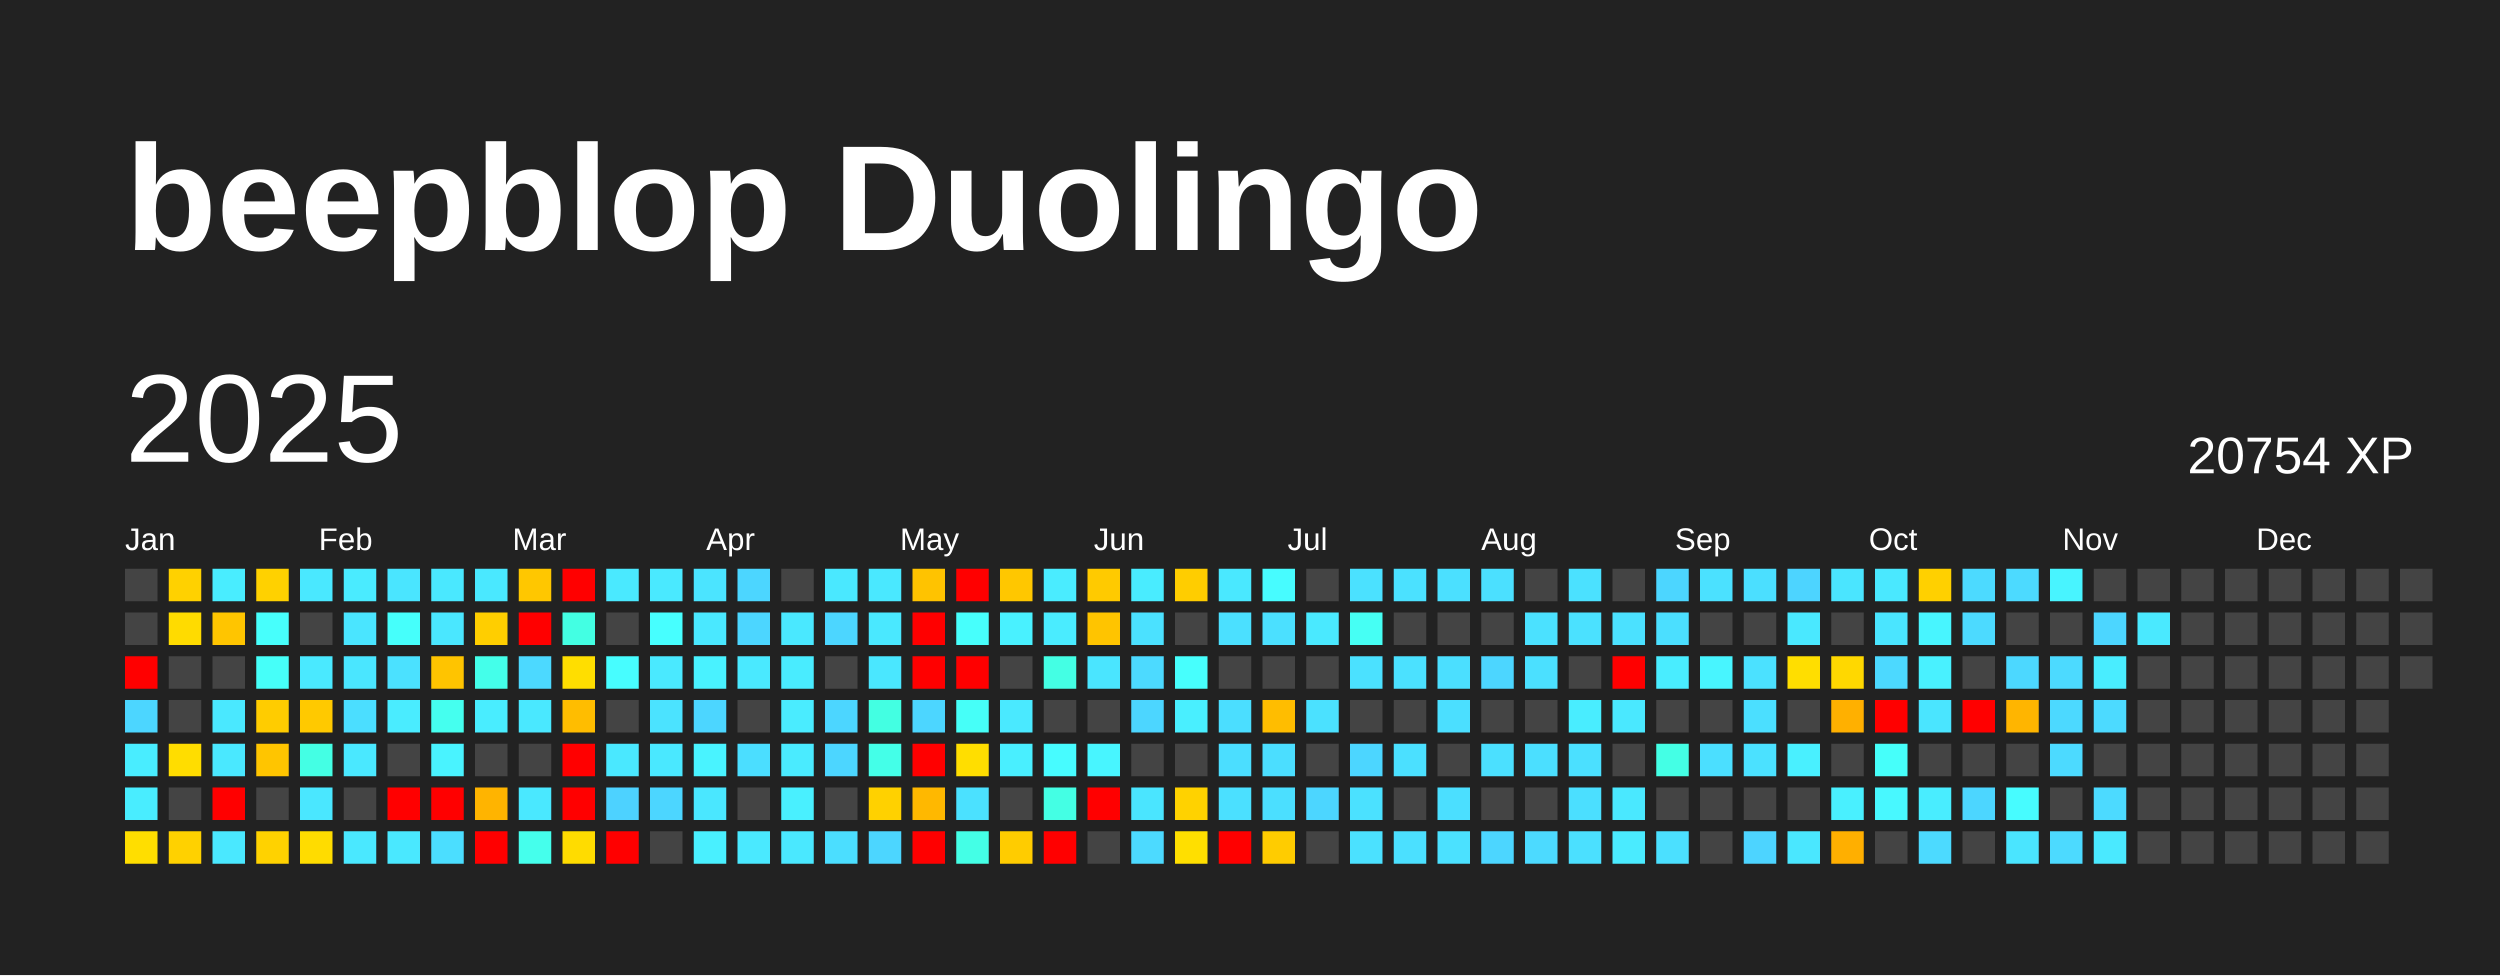
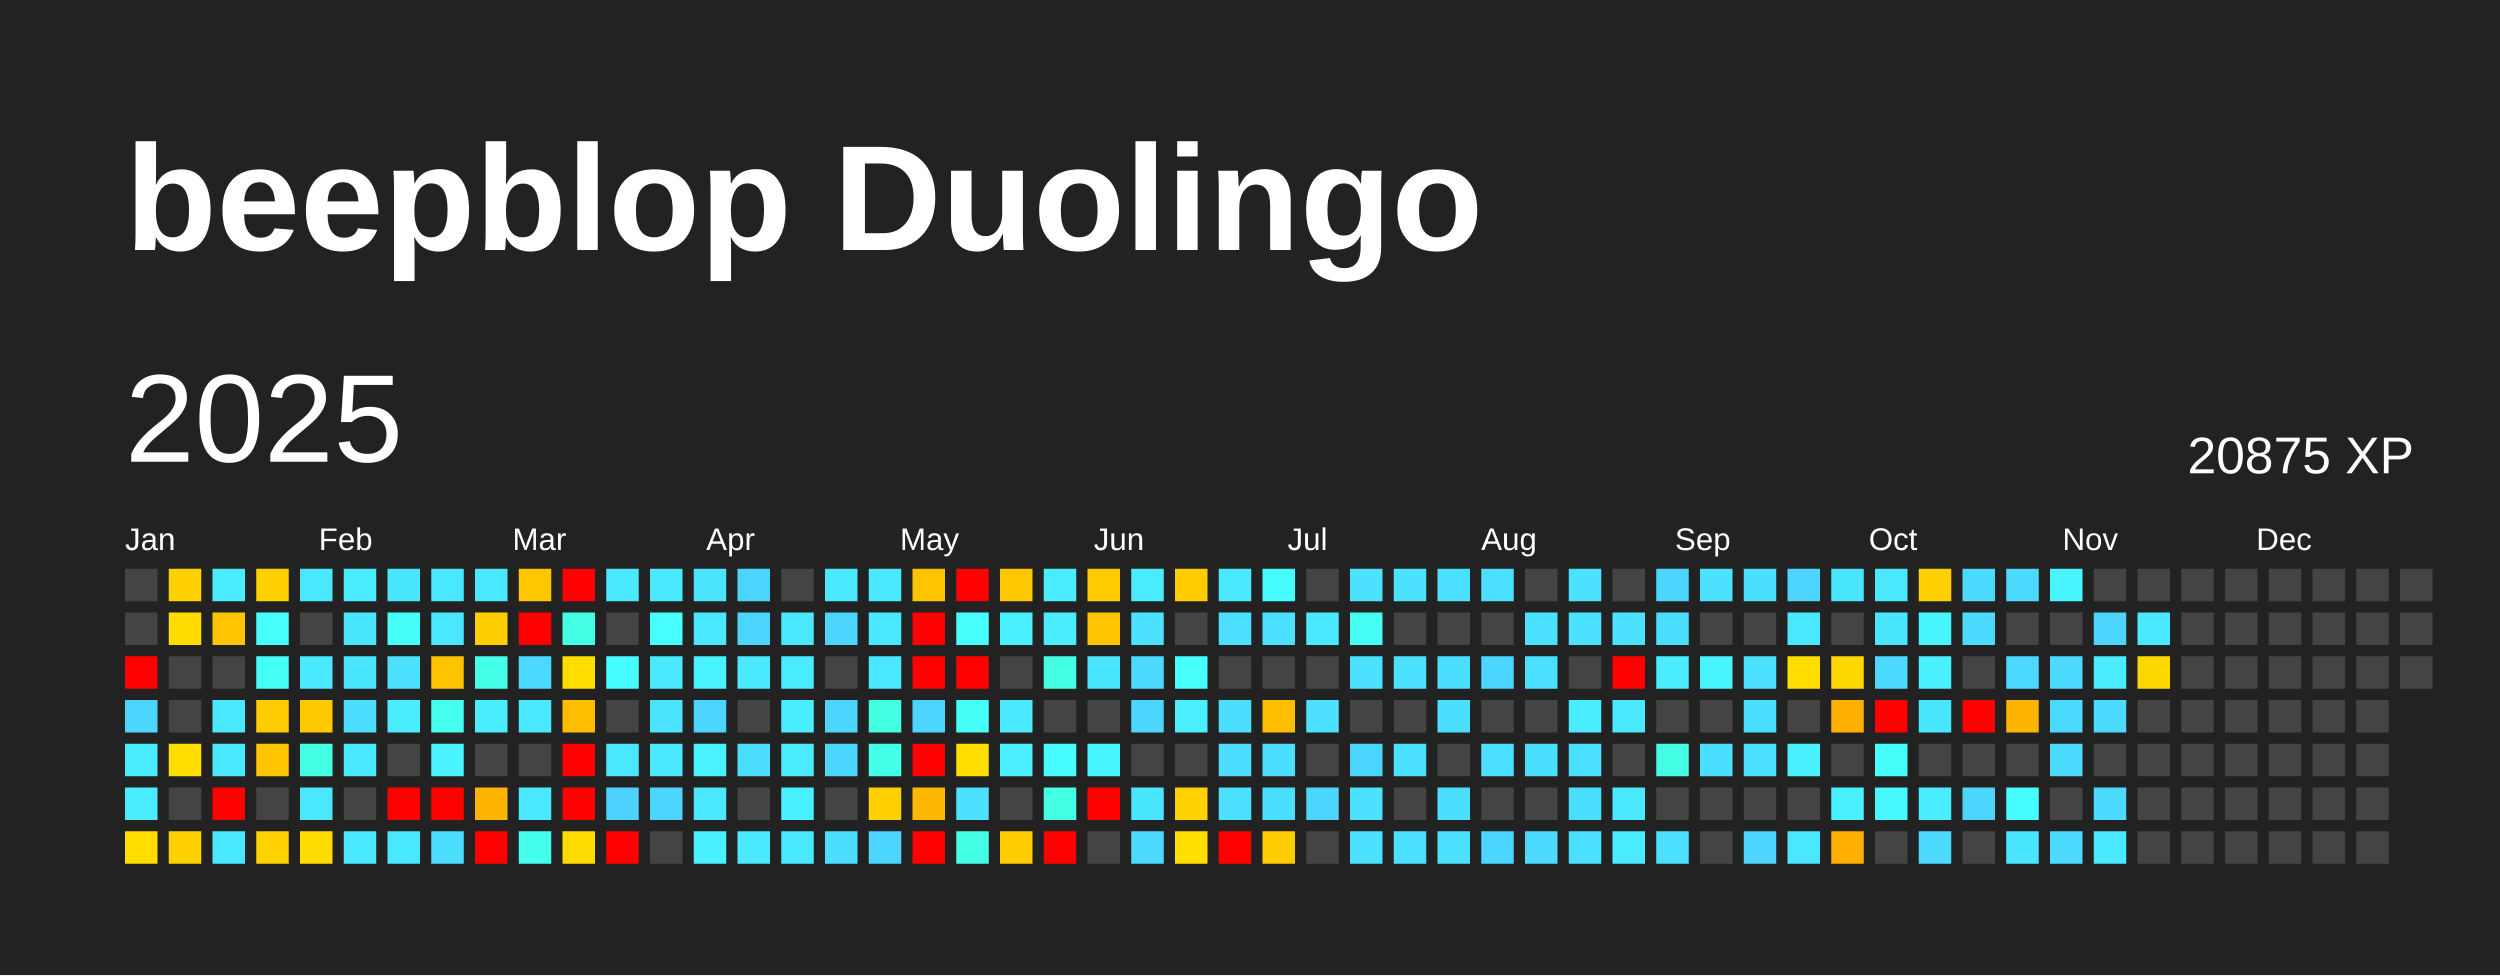
<svg xmlns="http://www.w3.org/2000/svg" baseProfile="full" height="78mm" version="1.1" viewBox="0,0,200,78" width="200mm">
  <defs />
  <rect fill="#222222" height="78" width="200" x="0" y="0" />
  <text fill="#FFFFFF" style="font-size:12px; font-family:Arial; font-weight:bold;" x="10" y="20">beepblop Duolingo</text>
  <text dominant-baseline="hanging" fill="#FFFFFF" style="font-size:10.0px; font-family:Arial;" x="10" y="30">2025</text>
-   <text dominant-baseline="hanging" fill="#FFFFFF" style="font-size:4.125px; font-family:Arial;" x="175" y="35">20754 XP</text>
+   <text dominant-baseline="hanging" fill="#FFFFFF" style="font-size:4.125px; font-family:Arial;" x="175" y="35">20875 XP</text>
  <text fill="#FFFFFF" style="font-size:2.5px; font-family:Arial" x="10.0" y="44">Jan</text>
  <text fill="#FFFFFF" style="font-size:2.5px; font-family:Arial" x="25.5" y="44">Feb</text>
  <text fill="#FFFFFF" style="font-size:2.5px; font-family:Arial" x="41.0" y="44">Mar</text>
  <text fill="#FFFFFF" style="font-size:2.5px; font-family:Arial" x="56.5" y="44">Apr</text>
  <text fill="#FFFFFF" style="font-size:2.5px; font-family:Arial" x="72.0" y="44">May</text>
  <text fill="#FFFFFF" style="font-size:2.5px; font-family:Arial" x="87.5" y="44">Jun</text>
  <text fill="#FFFFFF" style="font-size:2.5px; font-family:Arial" x="103.0" y="44">Jul</text>
  <text fill="#FFFFFF" style="font-size:2.5px; font-family:Arial" x="118.5" y="44">Aug</text>
  <text fill="#FFFFFF" style="font-size:2.5px; font-family:Arial" x="134.0" y="44">Sep</text>
  <text fill="#FFFFFF" style="font-size:2.5px; font-family:Arial" x="149.5" y="44">Oct</text>
  <text fill="#FFFFFF" style="font-size:2.5px; font-family:Arial" x="165.0" y="44">Nov</text>
  <text fill="#FFFFFF" style="font-size:2.5px; font-family:Arial" x="180.5" y="44">Dec</text>
  <rect fill="#444444" height="2.6" width="2.6" x="10.0" y="45.5" />
  <rect fill="#444444" height="2.6" width="2.6" x="10.0" y="49.0" />
  <rect fill="red" height="2.6" width="2.6" x="10.0" y="52.5" />
  <rect fill="#4cd6ff" height="2.6" width="2.6" x="10.0" y="56.0" />
  <rect fill="#49edff" height="2.6" width="2.6" x="10.0" y="59.5" />
  <rect fill="#49edff" height="2.6" width="2.6" x="10.0" y="63.0" />
  <rect fill="#ffde00" height="2.6" width="2.6" x="10.0" y="66.5" />
  <rect fill="#ffd100" height="2.6" width="2.6" x="13.5" y="45.5" />
  <rect fill="#ffdb00" height="2.6" width="2.6" x="13.5" y="49.0" />
  <rect fill="#444444" height="2.6" width="2.6" x="13.5" y="52.5" />
  <rect fill="#444444" height="2.6" width="2.6" x="13.5" y="56.0" />
  <rect fill="#ffdd00" height="2.6" width="2.6" x="13.5" y="59.5" />
  <rect fill="#444444" height="2.6" width="2.6" x="13.5" y="63.0" />
  <rect fill="#ffd100" height="2.6" width="2.6" x="13.5" y="66.5" />
  <rect fill="#49edff" height="2.6" width="2.6" x="17.0" y="45.5" />
  <rect fill="#ffc500" height="2.6" width="2.6" x="17.0" y="49.0" />
  <rect fill="#444444" height="2.6" width="2.6" x="17.0" y="52.5" />
  <rect fill="#4ae8ff" height="2.6" width="2.6" x="17.0" y="56.0" />
  <rect fill="#4ae8ff" height="2.6" width="2.6" x="17.0" y="59.5" />
  <rect fill="red" height="2.6" width="2.6" x="17.0" y="63.0" />
  <rect fill="#4ae8ff" height="2.6" width="2.6" x="17.0" y="66.5" />
  <rect fill="#ffd100" height="2.6" width="2.6" x="20.5" y="45.5" />
  <rect fill="#47fffc" height="2.6" width="2.6" x="20.5" y="49.0" />
  <rect fill="#46fff9" height="2.6" width="2.6" x="20.5" y="52.5" />
  <rect fill="#ffcc00" height="2.6" width="2.6" x="20.5" y="56.0" />
  <rect fill="#ffc500" height="2.6" width="2.6" x="20.5" y="59.5" />
  <rect fill="#444444" height="2.6" width="2.6" x="20.5" y="63.0" />
  <rect fill="#ffd200" height="2.6" width="2.6" x="20.5" y="66.5" />
  <rect fill="#4ae8ff" height="2.6" width="2.6" x="24.0" y="45.5" />
  <rect fill="#444444" height="2.6" width="2.6" x="24.0" y="49.0" />
  <rect fill="#4ae9ff" height="2.6" width="2.6" x="24.0" y="52.5" />
  <rect fill="#ffc900" height="2.6" width="2.6" x="24.0" y="56.0" />
  <rect fill="#44ffe4" height="2.6" width="2.6" x="24.0" y="59.5" />
  <rect fill="#4ae7ff" height="2.6" width="2.6" x="24.0" y="63.0" />
  <rect fill="#ffdc00" height="2.6" width="2.6" x="24.0" y="66.5" />
  <rect fill="#4aebff" height="2.6" width="2.6" x="27.5" y="45.5" />
  <rect fill="#4ae5ff" height="2.6" width="2.6" x="27.5" y="49.0" />
  <rect fill="#4ae6ff" height="2.6" width="2.6" x="27.5" y="52.5" />
  <rect fill="#4bdeff" height="2.6" width="2.6" x="27.5" y="56.0" />
  <rect fill="#4ae8ff" height="2.6" width="2.6" x="27.5" y="59.5" />
  <rect fill="#444444" height="2.6" width="2.6" x="27.5" y="63.0" />
  <rect fill="#4ae8ff" height="2.6" width="2.6" x="27.5" y="66.5" />
  <rect fill="#4ae5ff" height="2.6" width="2.6" x="31.0" y="45.5" />
  <rect fill="#46fffb" height="2.6" width="2.6" x="31.0" y="49.0" />
  <rect fill="#4be1ff" height="2.6" width="2.6" x="31.0" y="52.5" />
  <rect fill="#4aecff" height="2.6" width="2.6" x="31.0" y="56.0" />
  <rect fill="#444444" height="2.6" width="2.6" x="31.0" y="59.5" />
  <rect fill="red" height="2.6" width="2.6" x="31.0" y="63.0" />
  <rect fill="#4ae8ff" height="2.6" width="2.6" x="31.0" y="66.5" />
  <rect fill="#4ae8ff" height="2.6" width="2.6" x="34.5" y="45.5" />
  <rect fill="#4ae7ff" height="2.6" width="2.6" x="34.5" y="49.0" />
  <rect fill="#ffc400" height="2.6" width="2.6" x="34.5" y="52.5" />
  <rect fill="#45ffef" height="2.6" width="2.6" x="34.5" y="56.0" />
  <rect fill="#49f3ff" height="2.6" width="2.6" x="34.5" y="59.5" />
  <rect fill="red" height="2.6" width="2.6" x="34.5" y="63.0" />
  <rect fill="#4bdeff" height="2.6" width="2.6" x="34.5" y="66.5" />
  <rect fill="#4ae8ff" height="2.6" width="2.6" x="38.0" y="45.5" />
  <rect fill="#ffce00" height="2.6" width="2.6" x="38.0" y="49.0" />
  <rect fill="#44ffea" height="2.6" width="2.6" x="38.0" y="52.5" />
  <rect fill="#49edff" height="2.6" width="2.6" x="38.0" y="56.0" />
  <rect fill="#444444" height="2.6" width="2.6" x="38.0" y="59.5" />
  <rect fill="#ffb400" height="2.6" width="2.6" x="38.0" y="63.0" />
  <rect fill="red" height="2.6" width="2.6" x="38.0" y="66.5" />
  <rect fill="#ffc700" height="2.6" width="2.6" x="41.5" y="45.5" />
  <rect fill="red" height="2.6" width="2.6" x="41.5" y="49.0" />
  <rect fill="#4cd9ff" height="2.6" width="2.6" x="41.5" y="52.5" />
  <rect fill="#4ae8ff" height="2.6" width="2.6" x="41.5" y="56.0" />
  <rect fill="#444444" height="2.6" width="2.6" x="41.5" y="59.5" />
  <rect fill="#4ae8ff" height="2.6" width="2.6" x="41.5" y="63.0" />
  <rect fill="#45ffec" height="2.6" width="2.6" x="41.5" y="66.5" />
  <rect fill="red" height="2.6" width="2.6" x="45.0" y="45.5" />
  <rect fill="#43ffe3" height="2.6" width="2.6" x="45.0" y="49.0" />
  <rect fill="#ffde00" height="2.6" width="2.6" x="45.0" y="52.5" />
  <rect fill="#ffbd00" height="2.6" width="2.6" x="45.0" y="56.0" />
  <rect fill="red" height="2.6" width="2.6" x="45.0" y="59.5" />
  <rect fill="red" height="2.6" width="2.6" x="45.0" y="63.0" />
  <rect fill="#ffdc00" height="2.6" width="2.6" x="45.0" y="66.5" />
  <rect fill="#4ae9ff" height="2.6" width="2.6" x="48.5" y="45.5" />
  <rect fill="#444444" height="2.6" width="2.6" x="48.5" y="49.0" />
  <rect fill="#47fdff" height="2.6" width="2.6" x="48.5" y="52.5" />
  <rect fill="#444444" height="2.6" width="2.6" x="48.5" y="56.0" />
  <rect fill="#4ae8ff" height="2.6" width="2.6" x="48.5" y="59.5" />
  <rect fill="#4dd2ff" height="2.6" width="2.6" x="48.5" y="63.0" />
  <rect fill="red" height="2.6" width="2.6" x="48.5" y="66.5" />
  <rect fill="#4ae9ff" height="2.6" width="2.6" x="52.0" y="45.5" />
  <rect fill="#47ffff" height="2.6" width="2.6" x="52.0" y="49.0" />
  <rect fill="#4ae9ff" height="2.6" width="2.6" x="52.0" y="52.5" />
  <rect fill="#4be3ff" height="2.6" width="2.6" x="52.0" y="56.0" />
  <rect fill="#4ae8ff" height="2.6" width="2.6" x="52.0" y="59.5" />
  <rect fill="#4cd6ff" height="2.6" width="2.6" x="52.0" y="63.0" />
  <rect fill="#444444" height="2.6" width="2.6" x="52.0" y="66.5" />
  <rect fill="#4be4ff" height="2.6" width="2.6" x="55.5" y="45.5" />
  <rect fill="#4ae8ff" height="2.6" width="2.6" x="55.5" y="49.0" />
  <rect fill="#49f2ff" height="2.6" width="2.6" x="55.5" y="52.5" />
  <rect fill="#4cd6ff" height="2.6" width="2.6" x="55.5" y="56.0" />
  <rect fill="#49f3ff" height="2.6" width="2.6" x="55.5" y="59.5" />
  <rect fill="#4ae7ff" height="2.6" width="2.6" x="55.5" y="63.0" />
  <rect fill="#49f0ff" height="2.6" width="2.6" x="55.5" y="66.5" />
  <rect fill="#4cd6ff" height="2.6" width="2.6" x="59.0" y="45.5" />
  <rect fill="#4cd6ff" height="2.6" width="2.6" x="59.0" y="49.0" />
  <rect fill="#4ae9ff" height="2.6" width="2.6" x="59.0" y="52.5" />
  <rect fill="#444444" height="2.6" width="2.6" x="59.0" y="56.0" />
  <rect fill="#4bdeff" height="2.6" width="2.6" x="59.0" y="59.5" />
  <rect fill="#444444" height="2.6" width="2.6" x="59.0" y="63.0" />
  <rect fill="#4ae9ff" height="2.6" width="2.6" x="59.0" y="66.5" />
  <rect fill="#444444" height="2.6" width="2.6" x="62.5" y="45.5" />
  <rect fill="#4ae8ff" height="2.6" width="2.6" x="62.5" y="49.0" />
  <rect fill="#49ecff" height="2.6" width="2.6" x="62.5" y="52.5" />
  <rect fill="#4aecff" height="2.6" width="2.6" x="62.5" y="56.0" />
  <rect fill="#4aebff" height="2.6" width="2.6" x="62.5" y="59.5" />
  <rect fill="#49f0ff" height="2.6" width="2.6" x="62.5" y="63.0" />
  <rect fill="#4ae8ff" height="2.6" width="2.6" x="62.5" y="66.5" />
  <rect fill="#4ae8ff" height="2.6" width="2.6" x="66.0" y="45.5" />
  <rect fill="#4cd6ff" height="2.6" width="2.6" x="66.0" y="49.0" />
  <rect fill="#444444" height="2.6" width="2.6" x="66.0" y="52.5" />
  <rect fill="#4cd6ff" height="2.6" width="2.6" x="66.0" y="56.0" />
  <rect fill="#4cd6ff" height="2.6" width="2.6" x="66.0" y="59.5" />
  <rect fill="#444444" height="2.6" width="2.6" x="66.0" y="63.0" />
  <rect fill="#4bdeff" height="2.6" width="2.6" x="66.0" y="66.5" />
  <rect fill="#4ae8ff" height="2.6" width="2.6" x="69.5" y="45.5" />
  <rect fill="#4ae8ff" height="2.6" width="2.6" x="69.5" y="49.0" />
  <rect fill="#4ae7ff" height="2.6" width="2.6" x="69.5" y="52.5" />
  <rect fill="#43ffe2" height="2.6" width="2.6" x="69.5" y="56.0" />
  <rect fill="#44ffe8" height="2.6" width="2.6" x="69.5" y="59.5" />
  <rect fill="#ffd100" height="2.6" width="2.6" x="69.5" y="63.0" />
  <rect fill="#4cd6ff" height="2.6" width="2.6" x="69.5" y="66.5" />
  <rect fill="#ffc300" height="2.6" width="2.6" x="73.0" y="45.5" />
  <rect fill="red" height="2.6" width="2.6" x="73.0" y="49.0" />
  <rect fill="red" height="2.6" width="2.6" x="73.0" y="52.5" />
  <rect fill="#4cd6ff" height="2.6" width="2.6" x="73.0" y="56.0" />
  <rect fill="red" height="2.6" width="2.6" x="73.0" y="59.5" />
  <rect fill="#ffb800" height="2.6" width="2.6" x="73.0" y="63.0" />
  <rect fill="red" height="2.6" width="2.6" x="73.0" y="66.5" />
  <rect fill="red" height="2.6" width="2.6" x="76.5" y="45.5" />
  <rect fill="#47fffc" height="2.6" width="2.6" x="76.5" y="49.0" />
  <rect fill="red" height="2.6" width="2.6" x="76.5" y="52.5" />
  <rect fill="#46fff8" height="2.6" width="2.6" x="76.5" y="56.0" />
  <rect fill="#ffde00" height="2.6" width="2.6" x="76.5" y="59.5" />
  <rect fill="#4be1ff" height="2.6" width="2.6" x="76.5" y="63.0" />
  <rect fill="#44ffe6" height="2.6" width="2.6" x="76.5" y="66.5" />
  <rect fill="#ffc700" height="2.6" width="2.6" x="80.0" y="45.5" />
  <rect fill="#49f1ff" height="2.6" width="2.6" x="80.0" y="49.0" />
  <rect fill="#444444" height="2.6" width="2.6" x="80.0" y="52.5" />
  <rect fill="#4ae9ff" height="2.6" width="2.6" x="80.0" y="56.0" />
  <rect fill="#49efff" height="2.6" width="2.6" x="80.0" y="59.5" />
  <rect fill="#444444" height="2.6" width="2.6" x="80.0" y="63.0" />
  <rect fill="#ffcc00" height="2.6" width="2.6" x="80.0" y="66.5" />
  <rect fill="#4aecff" height="2.6" width="2.6" x="83.5" y="45.5" />
  <rect fill="#4aecff" height="2.6" width="2.6" x="83.5" y="49.0" />
  <rect fill="#44ffe4" height="2.6" width="2.6" x="83.5" y="52.5" />
  <rect fill="#444444" height="2.6" width="2.6" x="83.5" y="56.0" />
  <rect fill="#47fcff" height="2.6" width="2.6" x="83.5" y="59.5" />
  <rect fill="#44ffe4" height="2.6" width="2.6" x="83.5" y="63.0" />
  <rect fill="red" height="2.6" width="2.6" x="83.5" y="66.5" />
  <rect fill="#ffca00" height="2.6" width="2.6" x="87.0" y="45.5" />
  <rect fill="#ffc400" height="2.6" width="2.6" x="87.0" y="49.0" />
  <rect fill="#4ae5ff" height="2.6" width="2.6" x="87.0" y="52.5" />
  <rect fill="#444444" height="2.6" width="2.6" x="87.0" y="56.0" />
  <rect fill="#48f5ff" height="2.6" width="2.6" x="87.0" y="59.5" />
  <rect fill="red" height="2.6" width="2.6" x="87.0" y="63.0" />
  <rect fill="#444444" height="2.6" width="2.6" x="87.0" y="66.5" />
  <rect fill="#49ecff" height="2.6" width="2.6" x="90.5" y="45.5" />
  <rect fill="#4be1ff" height="2.6" width="2.6" x="90.5" y="49.0" />
  <rect fill="#4cdaff" height="2.6" width="2.6" x="90.5" y="52.5" />
  <rect fill="#4cd6ff" height="2.6" width="2.6" x="90.5" y="56.0" />
  <rect fill="#444444" height="2.6" width="2.6" x="90.5" y="59.5" />
  <rect fill="#4ae5ff" height="2.6" width="2.6" x="90.5" y="63.0" />
  <rect fill="#4cdaff" height="2.6" width="2.6" x="90.5" y="66.5" />
  <rect fill="#ffcd00" height="2.6" width="2.6" x="94.0" y="45.5" />
  <rect fill="#444444" height="2.6" width="2.6" x="94.0" y="49.0" />
  <rect fill="#47fffd" height="2.6" width="2.6" x="94.0" y="52.5" />
  <rect fill="#49efff" height="2.6" width="2.6" x="94.0" y="56.0" />
  <rect fill="#444444" height="2.6" width="2.6" x="94.0" y="59.5" />
  <rect fill="#ffd200" height="2.6" width="2.6" x="94.0" y="63.0" />
  <rect fill="#ffdf00" height="2.6" width="2.6" x="94.0" y="66.5" />
  <rect fill="#4ae8ff" height="2.6" width="2.6" x="97.5" y="45.5" />
  <rect fill="#4be0ff" height="2.6" width="2.6" x="97.5" y="49.0" />
  <rect fill="#444444" height="2.6" width="2.6" x="97.5" y="52.5" />
  <rect fill="#4bdeff" height="2.6" width="2.6" x="97.5" y="56.0" />
  <rect fill="#4bdeff" height="2.6" width="2.6" x="97.5" y="59.5" />
  <rect fill="#4be0ff" height="2.6" width="2.6" x="97.5" y="63.0" />
  <rect fill="red" height="2.6" width="2.6" x="97.5" y="66.5" />
  <rect fill="#47fcff" height="2.6" width="2.6" x="101.0" y="45.5" />
  <rect fill="#4be0ff" height="2.6" width="2.6" x="101.0" y="49.0" />
  <rect fill="#444444" height="2.6" width="2.6" x="101.0" y="52.5" />
  <rect fill="#ffbd00" height="2.6" width="2.6" x="101.0" y="56.0" />
  <rect fill="#4bdeff" height="2.6" width="2.6" x="101.0" y="59.5" />
  <rect fill="#4bdfff" height="2.6" width="2.6" x="101.0" y="63.0" />
  <rect fill="#ffcc00" height="2.6" width="2.6" x="101.0" y="66.5" />
  <rect fill="#444444" height="2.6" width="2.6" x="104.5" y="45.5" />
  <rect fill="#4ae9ff" height="2.6" width="2.6" x="104.5" y="49.0" />
  <rect fill="#444444" height="2.6" width="2.6" x="104.5" y="52.5" />
  <rect fill="#4be1ff" height="2.6" width="2.6" x="104.5" y="56.0" />
  <rect fill="#444444" height="2.6" width="2.6" x="104.5" y="59.5" />
  <rect fill="#4cd6ff" height="2.6" width="2.6" x="104.5" y="63.0" />
  <rect fill="#444444" height="2.6" width="2.6" x="104.5" y="66.5" />
  <rect fill="#4be1ff" height="2.6" width="2.6" x="108.0" y="45.5" />
  <rect fill="#46fff4" height="2.6" width="2.6" x="108.0" y="49.0" />
  <rect fill="#4be1ff" height="2.6" width="2.6" x="108.0" y="52.5" />
  <rect fill="#444444" height="2.6" width="2.6" x="108.0" y="56.0" />
  <rect fill="#4cd6ff" height="2.6" width="2.6" x="108.0" y="59.5" />
  <rect fill="#4be1ff" height="2.6" width="2.6" x="108.0" y="63.0" />
  <rect fill="#4be1ff" height="2.6" width="2.6" x="108.0" y="66.5" />
  <rect fill="#4be1ff" height="2.6" width="2.6" x="111.5" y="45.5" />
  <rect fill="#444444" height="2.6" width="2.6" x="111.5" y="49.0" />
  <rect fill="#4be1ff" height="2.6" width="2.6" x="111.5" y="52.5" />
  <rect fill="#444444" height="2.6" width="2.6" x="111.5" y="56.0" />
  <rect fill="#4be0ff" height="2.6" width="2.6" x="111.5" y="59.5" />
  <rect fill="#444444" height="2.6" width="2.6" x="111.5" y="63.0" />
  <rect fill="#4be0ff" height="2.6" width="2.6" x="111.5" y="66.5" />
  <rect fill="#4be0ff" height="2.6" width="2.6" x="115.0" y="45.5" />
  <rect fill="#444444" height="2.6" width="2.6" x="115.0" y="49.0" />
  <rect fill="#4bdfff" height="2.6" width="2.6" x="115.0" y="52.5" />
  <rect fill="#4bdfff" height="2.6" width="2.6" x="115.0" y="56.0" />
  <rect fill="#444444" height="2.6" width="2.6" x="115.0" y="59.5" />
  <rect fill="#4bdfff" height="2.6" width="2.6" x="115.0" y="63.0" />
  <rect fill="#4be1ff" height="2.6" width="2.6" x="115.0" y="66.5" />
  <rect fill="#4be0ff" height="2.6" width="2.6" x="118.5" y="45.5" />
  <rect fill="#444444" height="2.6" width="2.6" x="118.5" y="49.0" />
  <rect fill="#4cd6ff" height="2.6" width="2.6" x="118.5" y="52.5" />
  <rect fill="#444444" height="2.6" width="2.6" x="118.5" y="56.0" />
  <rect fill="#4be0ff" height="2.6" width="2.6" x="118.5" y="59.5" />
  <rect fill="#444444" height="2.6" width="2.6" x="118.5" y="63.0" />
  <rect fill="#4cd6ff" height="2.6" width="2.6" x="118.5" y="66.5" />
  <rect fill="#444444" height="2.6" width="2.6" x="122.0" y="45.5" />
  <rect fill="#4be1ff" height="2.6" width="2.6" x="122.0" y="49.0" />
  <rect fill="#4be0ff" height="2.6" width="2.6" x="122.0" y="52.5" />
  <rect fill="#444444" height="2.6" width="2.6" x="122.0" y="56.0" />
  <rect fill="#4bdfff" height="2.6" width="2.6" x="122.0" y="59.5" />
  <rect fill="#444444" height="2.6" width="2.6" x="122.0" y="63.0" />
  <rect fill="#4cdaff" height="2.6" width="2.6" x="122.0" y="66.5" />
  <rect fill="#4be1ff" height="2.6" width="2.6" x="125.5" y="45.5" />
  <rect fill="#4be1ff" height="2.6" width="2.6" x="125.5" y="49.0" />
  <rect fill="#444444" height="2.6" width="2.6" x="125.5" y="52.5" />
  <rect fill="#49edff" height="2.6" width="2.6" x="125.5" y="56.0" />
  <rect fill="#4be0ff" height="2.6" width="2.6" x="125.5" y="59.5" />
  <rect fill="#4bdfff" height="2.6" width="2.6" x="125.5" y="63.0" />
  <rect fill="#4be0ff" height="2.6" width="2.6" x="125.5" y="66.5" />
  <rect fill="#444444" height="2.6" width="2.6" x="129.0" y="45.5" />
  <rect fill="#4be1ff" height="2.6" width="2.6" x="129.0" y="49.0" />
  <rect fill="red" height="2.6" width="2.6" x="129.0" y="52.5" />
  <rect fill="#4ae8ff" height="2.6" width="2.6" x="129.0" y="56.0" />
  <rect fill="#444444" height="2.6" width="2.6" x="129.0" y="59.5" />
  <rect fill="#4ae8ff" height="2.6" width="2.6" x="129.0" y="63.0" />
  <rect fill="#4aebff" height="2.6" width="2.6" x="129.0" y="66.5" />
  <rect fill="#4cd6ff" height="2.6" width="2.6" x="132.5" y="45.5" />
  <rect fill="#4bdfff" height="2.6" width="2.6" x="132.5" y="49.0" />
  <rect fill="#49edff" height="2.6" width="2.6" x="132.5" y="52.5" />
  <rect fill="#444444" height="2.6" width="2.6" x="132.5" y="56.0" />
  <rect fill="#44ffe5" height="2.6" width="2.6" x="132.5" y="59.5" />
  <rect fill="#444444" height="2.6" width="2.6" x="132.5" y="63.0" />
  <rect fill="#4be0ff" height="2.6" width="2.6" x="132.5" y="66.5" />
  <rect fill="#4be1ff" height="2.6" width="2.6" x="136.0" y="45.5" />
  <rect fill="#444444" height="2.6" width="2.6" x="136.0" y="49.0" />
  <rect fill="#48f5ff" height="2.6" width="2.6" x="136.0" y="52.5" />
  <rect fill="#444444" height="2.6" width="2.6" x="136.0" y="56.0" />
  <rect fill="#4bdfff" height="2.6" width="2.6" x="136.0" y="59.5" />
  <rect fill="#444444" height="2.6" width="2.6" x="136.0" y="63.0" />
  <rect fill="#444444" height="2.6" width="2.6" x="136.0" y="66.5" />
  <rect fill="#4bdfff" height="2.6" width="2.6" x="139.5" y="45.5" />
  <rect fill="#444444" height="2.6" width="2.6" x="139.5" y="49.0" />
  <rect fill="#4be1ff" height="2.6" width="2.6" x="139.5" y="52.5" />
  <rect fill="#4bdfff" height="2.6" width="2.6" x="139.5" y="56.0" />
  <rect fill="#4be1ff" height="2.6" width="2.6" x="139.5" y="59.5" />
  <rect fill="#444444" height="2.6" width="2.6" x="139.5" y="63.0" />
  <rect fill="#4dd4ff" height="2.6" width="2.6" x="139.5" y="66.5" />
  <rect fill="#4dd4ff" height="2.6" width="2.6" x="143.0" y="45.5" />
  <rect fill="#4ae8ff" height="2.6" width="2.6" x="143.0" y="49.0" />
  <rect fill="#ffde00" height="2.6" width="2.6" x="143.0" y="52.5" />
  <rect fill="#444444" height="2.6" width="2.6" x="143.0" y="56.0" />
  <rect fill="#49f0ff" height="2.6" width="2.6" x="143.0" y="59.5" />
  <rect fill="#444444" height="2.6" width="2.6" x="143.0" y="63.0" />
  <rect fill="#4ae7ff" height="2.6" width="2.6" x="143.0" y="66.5" />
  <rect fill="#4ae5ff" height="2.6" width="2.6" x="146.5" y="45.5" />
  <rect fill="#444444" height="2.6" width="2.6" x="146.5" y="49.0" />
  <rect fill="#ffd800" height="2.6" width="2.6" x="146.5" y="52.5" />
  <rect fill="#ffb000" height="2.6" width="2.6" x="146.5" y="56.0" />
  <rect fill="#444444" height="2.6" width="2.6" x="146.5" y="59.5" />
  <rect fill="#49f0ff" height="2.6" width="2.6" x="146.5" y="63.0" />
  <rect fill="#ffaf00" height="2.6" width="2.6" x="146.5" y="66.5" />
  <rect fill="#4ae8ff" height="2.6" width="2.6" x="150.0" y="45.5" />
  <rect fill="#4ae5ff" height="2.6" width="2.6" x="150.0" y="49.0" />
  <rect fill="#4cd9ff" height="2.6" width="2.6" x="150.0" y="52.5" />
  <rect fill="red" height="2.6" width="2.6" x="150.0" y="56.0" />
  <rect fill="#46fffa" height="2.6" width="2.6" x="150.0" y="59.5" />
  <rect fill="#48f8ff" height="2.6" width="2.6" x="150.0" y="63.0" />
  <rect fill="#444444" height="2.6" width="2.6" x="150.0" y="66.5" />
  <rect fill="#ffd000" height="2.6" width="2.6" x="153.5" y="45.5" />
  <rect fill="#48f5ff" height="2.6" width="2.6" x="153.5" y="49.0" />
  <rect fill="#49f1ff" height="2.6" width="2.6" x="153.5" y="52.5" />
  <rect fill="#4ae5ff" height="2.6" width="2.6" x="153.5" y="56.0" />
  <rect fill="#444444" height="2.6" width="2.6" x="153.5" y="59.5" />
  <rect fill="#49edff" height="2.6" width="2.6" x="153.5" y="63.0" />
  <rect fill="#4cdaff" height="2.6" width="2.6" x="153.5" y="66.5" />
  <rect fill="#4cdaff" height="2.6" width="2.6" x="157.0" y="45.5" />
  <rect fill="#4cdaff" height="2.6" width="2.6" x="157.0" y="49.0" />
  <rect fill="#444444" height="2.6" width="2.6" x="157.0" y="52.5" />
  <rect fill="red" height="2.6" width="2.6" x="157.0" y="56.0" />
  <rect fill="#444444" height="2.6" width="2.6" x="157.0" y="59.5" />
  <rect fill="#4cd6ff" height="2.6" width="2.6" x="157.0" y="63.0" />
  <rect fill="#444444" height="2.6" width="2.6" x="157.0" y="66.5" />
  <rect fill="#4cdaff" height="2.6" width="2.6" x="160.5" y="45.5" />
  <rect fill="#444444" height="2.6" width="2.6" x="160.5" y="49.0" />
  <rect fill="#4cd8ff" height="2.6" width="2.6" x="160.5" y="52.5" />
  <rect fill="#ffb500" height="2.6" width="2.6" x="160.5" y="56.0" />
  <rect fill="#444444" height="2.6" width="2.6" x="160.5" y="59.5" />
  <rect fill="#47fcff" height="2.6" width="2.6" x="160.5" y="63.0" />
  <rect fill="#4ae5ff" height="2.6" width="2.6" x="160.5" y="66.5" />
  <rect fill="#48f4ff" height="2.6" width="2.6" x="164.0" y="45.5" />
  <rect fill="#444444" height="2.6" width="2.6" x="164.0" y="49.0" />
  <rect fill="#4cdaff" height="2.6" width="2.6" x="164.0" y="52.5" />
  <rect fill="#4cd9ff" height="2.6" width="2.6" x="164.0" y="56.0" />
  <rect fill="#4cdaff" height="2.6" width="2.6" x="164.0" y="59.5" />
  <rect fill="#444444" height="2.6" width="2.6" x="164.0" y="63.0" />
  <rect fill="#4cdaff" height="2.6" width="2.6" x="164.0" y="66.5" />
  <rect fill="#444444" height="2.6" width="2.6" x="167.5" y="45.5" />
  <rect fill="#4cd6ff" height="2.6" width="2.6" x="167.5" y="49.0" />
  <rect fill="#49edff" height="2.6" width="2.6" x="167.5" y="52.5" />
  <rect fill="#4cdaff" height="2.6" width="2.6" x="167.5" y="56.0" />
  <rect fill="#444444" height="2.6" width="2.6" x="167.5" y="59.5" />
  <rect fill="#4cdaff" height="2.6" width="2.6" x="167.5" y="63.0" />
  <rect fill="#4ae9ff" height="2.6" width="2.6" x="167.5" y="66.5" />
  <rect fill="#444444" height="2.6" width="2.6" x="171.0" y="45.5" />
  <rect fill="#4ae9ff" height="2.6" width="2.6" x="171.0" y="49.0" />
-   <rect fill="#444444" height="2.6" width="2.6" x="171.0" y="52.5" />
+   <rect fill="#ffd700" height="2.6" width="2.6" x="171.0" y="52.5" />
  <rect fill="#444444" height="2.6" width="2.6" x="171.0" y="56.0" />
  <rect fill="#444444" height="2.6" width="2.6" x="171.0" y="59.5" />
  <rect fill="#444444" height="2.6" width="2.6" x="171.0" y="63.0" />
  <rect fill="#444444" height="2.6" width="2.6" x="171.0" y="66.5" />
  <rect fill="#444444" height="2.6" width="2.6" x="174.5" y="45.5" />
  <rect fill="#444444" height="2.6" width="2.6" x="174.5" y="49.0" />
  <rect fill="#444444" height="2.6" width="2.6" x="174.5" y="52.5" />
  <rect fill="#444444" height="2.6" width="2.6" x="174.5" y="56.0" />
  <rect fill="#444444" height="2.6" width="2.6" x="174.5" y="59.5" />
  <rect fill="#444444" height="2.6" width="2.6" x="174.5" y="63.0" />
  <rect fill="#444444" height="2.6" width="2.6" x="174.5" y="66.5" />
  <rect fill="#444444" height="2.6" width="2.6" x="178.0" y="45.5" />
  <rect fill="#444444" height="2.6" width="2.6" x="178.0" y="49.0" />
  <rect fill="#444444" height="2.6" width="2.6" x="178.0" y="52.5" />
  <rect fill="#444444" height="2.6" width="2.6" x="178.0" y="56.0" />
  <rect fill="#444444" height="2.6" width="2.6" x="178.0" y="59.5" />
  <rect fill="#444444" height="2.6" width="2.6" x="178.0" y="63.0" />
  <rect fill="#444444" height="2.6" width="2.6" x="178.0" y="66.5" />
  <rect fill="#444444" height="2.6" width="2.6" x="181.5" y="45.5" />
  <rect fill="#444444" height="2.6" width="2.6" x="181.5" y="49.0" />
  <rect fill="#444444" height="2.6" width="2.6" x="181.5" y="52.5" />
  <rect fill="#444444" height="2.6" width="2.6" x="181.5" y="56.0" />
  <rect fill="#444444" height="2.6" width="2.6" x="181.5" y="59.5" />
  <rect fill="#444444" height="2.6" width="2.6" x="181.5" y="63.0" />
  <rect fill="#444444" height="2.6" width="2.6" x="181.5" y="66.5" />
  <rect fill="#444444" height="2.6" width="2.6" x="185.0" y="45.5" />
  <rect fill="#444444" height="2.6" width="2.6" x="185.0" y="49.0" />
  <rect fill="#444444" height="2.6" width="2.6" x="185.0" y="52.5" />
  <rect fill="#444444" height="2.6" width="2.6" x="185.0" y="56.0" />
  <rect fill="#444444" height="2.6" width="2.6" x="185.0" y="59.5" />
  <rect fill="#444444" height="2.6" width="2.6" x="185.0" y="63.0" />
  <rect fill="#444444" height="2.6" width="2.6" x="185.0" y="66.5" />
  <rect fill="#444444" height="2.6" width="2.6" x="188.5" y="45.5" />
  <rect fill="#444444" height="2.6" width="2.6" x="188.5" y="49.0" />
  <rect fill="#444444" height="2.6" width="2.6" x="188.5" y="52.5" />
  <rect fill="#444444" height="2.6" width="2.6" x="188.5" y="56.0" />
  <rect fill="#444444" height="2.6" width="2.6" x="188.5" y="59.5" />
  <rect fill="#444444" height="2.6" width="2.6" x="188.5" y="63.0" />
  <rect fill="#444444" height="2.6" width="2.6" x="188.5" y="66.5" />
  <rect fill="#444444" height="2.6" width="2.6" x="192.0" y="45.5" />
  <rect fill="#444444" height="2.6" width="2.6" x="192.0" y="49.0" />
  <rect fill="#444444" height="2.6" width="2.6" x="192.0" y="52.5" />
</svg>
